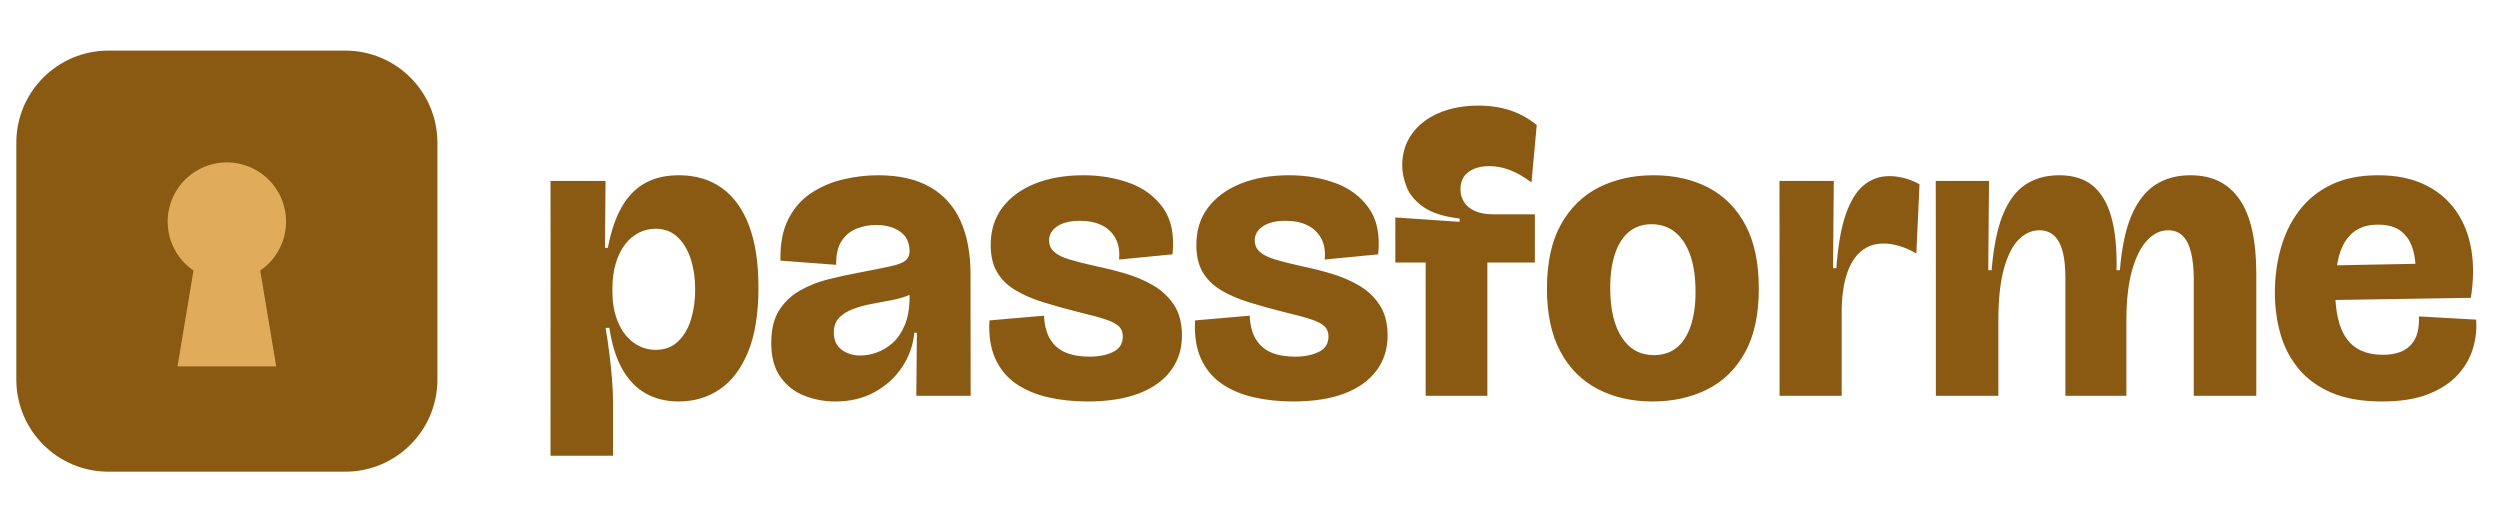
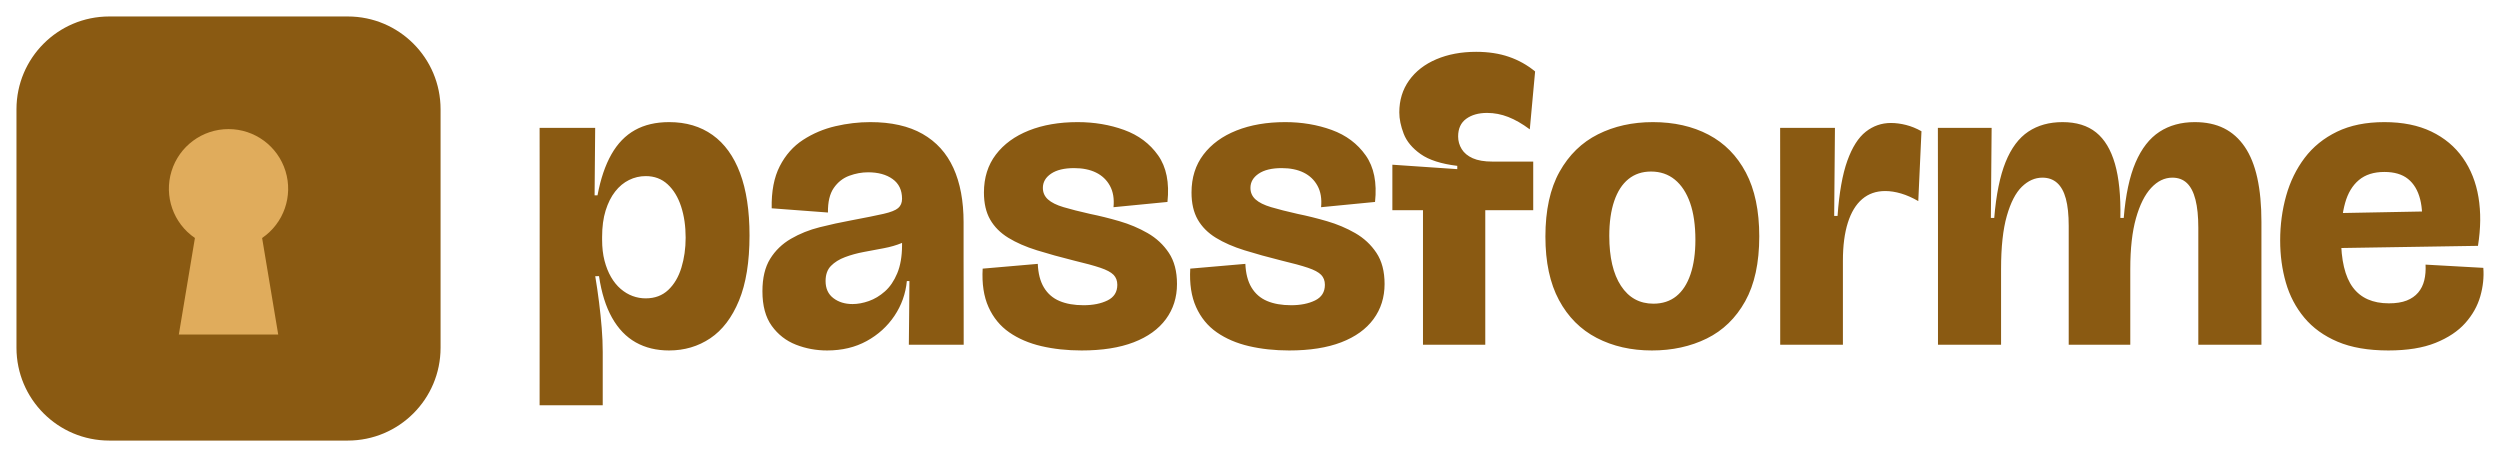
- <svg xmlns="http://www.w3.org/2000/svg" viewBox="0 0 6127 1280">
-   <g transform="translate(40 124) scale(16.125)">
+ <svg xmlns="http://www.w3.org/2000/svg" viewBox="0 0 6070 1110">
+   <g transform="translate(40 40) scale(16.0891)">
    <path fill="#8a5a12" d="M14 0H50A14 14 0 0 1 64 14V50A14 14 0 0 1 50 64H14A14 14 0 0 1 0 50V14A14 14 0 0 1 14 0Z" />
    <path fill="#e0ac5c" d="M26.93 33.43A9 9 0 1 1 37.07 33.43L39.5 48H24.5Z" />
  </g>
-   <path transform="translate(1312 970)" fill="#8a5a12" d="M37.166 146.917 37.333 -333.418 37.166 -526.5H172.085L170.668 -362.667H177.752Q189.002 -422.667 211.502 -462.25Q234.001 -501.834 268.71 -521.167Q303.418 -540.5 351.752 -540.5Q413.252 -540.5 457.043 -509.292Q500.835 -478.084 523.835 -416.833Q546.835 -355.583 546.835 -265.333Q546.835 -169.0 521.251 -107.125Q495.668 -45.25 451.585 -15.667Q407.501 13.917 351.418 13.917Q305.502 13.917 270.543 -5.75Q235.585 -25.416 212.96 -65.708Q190.335 -105.999 181.419 -166.499L172.252 -166.416Q177.419 -135.5 181.46 -103.375Q185.502 -71.25 187.96 -40.792Q190.419 -10.333 190.419 17.5V146.917ZM294.75 -112.585Q327.833 -112.585 349.458 -132.918Q371.083 -153.251 381.416 -187.043Q391.749 -220.834 391.749 -259.917Q391.749 -302 380.708 -335.708Q369.666 -369.416 348.083 -389.415Q326.5 -409.415 294.834 -409.415Q273.418 -409.415 254.21 -399.916Q235.001 -390.416 220.502 -371.833Q206.002 -353.25 197.46 -325.833Q188.918 -298.417 188.918 -261.666V-255.083Q188.918 -226.499 194.752 -204.083Q200.585 -181.666 210.585 -164.375Q220.585 -147.084 234.085 -135.501Q247.585 -123.918 262.96 -118.251Q278.334 -112.585 294.75 -112.585ZM735.25 13.917Q695.167 13.917 659.375 -0.167Q623.583 -14.25 600.875 -45.708Q578.166 -77.167 578.166 -129.75Q578.166 -178.25 596.916 -208.542Q615.667 -238.834 647.458 -257.292Q679.25 -275.75 717.417 -285.334Q755.583 -294.917 793.5 -301.917Q846.083 -311.834 872.249 -317.792Q898.416 -323.75 907.791 -331.875Q917.166 -340 917.166 -354.333Q917.166 -385.833 894.291 -402.249Q871.417 -418.666 834.751 -418.666Q811.834 -418.666 789.001 -410.249Q766.168 -401.832 751.46 -380.708Q736.752 -359.583 737.252 -321L600.667 -331.249Q599.416 -392.833 620.291 -433.542Q641.166 -474.25 676.958 -497.459Q712.75 -520.667 755.334 -530.584Q797.917 -540.5 840.084 -540.5Q916.585 -540.5 966.876 -511.917Q1017.168 -483.333 1041.877 -429.125Q1066.585 -374.916 1066.585 -297.082V-202.582Q1066.668 -168.999 1066.71 -134.916Q1066.752 -100.833 1066.793 -67.208Q1066.835 -33.583 1066.835 0.0H933.667Q934.083 -37.166 934.416 -74.958Q934.75 -112.749 935.083 -154.582H928.833Q924.416 -108.416 898.708 -70.125Q873 -31.833 831.291 -8.958Q789.583 13.917 735.25 13.917ZM797.001 -98.751Q815.751 -98.751 836.542 -106.043Q857.333 -113.334 875.667 -129.584Q894 -145.834 905.5 -173.458Q917 -201.083 917.166 -240.833L917.249 -264.666L944.166 -268.333Q935.75 -255 916.458 -246.958Q897.167 -238.916 873.042 -234.375Q848.917 -229.833 824.292 -225.208Q799.668 -220.583 778.668 -212.666Q757.668 -204.75 744.585 -191.417Q731.502 -178.084 731.502 -154.667Q731.502 -127.584 750.377 -113.168Q769.252 -98.751 797.001 -98.751ZM1353.084 13.917Q1300.584 13.917 1255.542 3.417Q1210.5 -7.083 1177.417 -30.083Q1144.333 -53.083 1127.083 -91.5Q1109.833 -129.917 1112.916 -184.75L1246.752 -196.333Q1248.168 -161.334 1261.668 -138.918Q1275.168 -116.501 1299.376 -106.21Q1323.584 -95.918 1357.834 -95.918Q1392.333 -95.918 1416.083 -107.584Q1439.832 -119.251 1439.832 -145.5Q1439.832 -160.417 1430.624 -169.791Q1421.416 -179.166 1398.667 -186.833Q1375.917 -194.499 1334.917 -204.249Q1285.25 -216.666 1244.75 -229.25Q1204.25 -241.833 1175.291 -259.583Q1146.333 -277.333 1131.166 -303.792Q1116 -330.25 1116 -369.5Q1116 -423.583 1144.958 -461.667Q1173.917 -499.75 1225.125 -520.125Q1276.334 -540.5 1343.501 -540.5Q1404.001 -540.5 1456.376 -521.5Q1508.751 -502.5 1538.918 -459.75Q1569.085 -417 1561.584 -346.667L1430.583 -333.917Q1433.583 -364.583 1421.916 -385.874Q1410.25 -407.166 1388.167 -417.999Q1366.084 -428.832 1335 -428.832Q1299.001 -428.832 1279.043 -415.333Q1259.085 -401.833 1259.085 -380.833Q1259.085 -364 1271.46 -352.792Q1283.835 -341.584 1309.293 -334.001Q1334.751 -326.418 1373.917 -317.584Q1408.084 -310.667 1444.917 -299.959Q1481.751 -289.251 1513.459 -271.042Q1545.168 -252.834 1564.959 -223.084Q1584.751 -193.334 1584.751 -147.5Q1584.751 -98.834 1557.876 -62.25Q1531.001 -25.667 1479.501 -5.875Q1428.001 13.917 1353.084 13.917ZM1857.084 13.917Q1804.584 13.917 1759.542 3.417Q1714.5 -7.083 1681.417 -30.083Q1648.333 -53.083 1631.083 -91.5Q1613.833 -129.917 1616.916 -184.75L1750.752 -196.333Q1752.168 -161.334 1765.668 -138.918Q1779.168 -116.501 1803.376 -106.21Q1827.584 -95.918 1861.834 -95.918Q1896.333 -95.918 1920.083 -107.584Q1943.832 -119.251 1943.832 -145.5Q1943.832 -160.417 1934.624 -169.791Q1925.416 -179.166 1902.667 -186.833Q1879.917 -194.499 1838.917 -204.249Q1789.25 -216.666 1748.75 -229.25Q1708.25 -241.833 1679.291 -259.583Q1650.333 -277.333 1635.166 -303.792Q1620 -330.25 1620 -369.5Q1620 -423.583 1648.958 -461.667Q1677.917 -499.75 1729.125 -520.125Q1780.334 -540.5 1847.501 -540.5Q1908.001 -540.5 1960.376 -521.5Q2012.751 -502.5 2042.918 -459.75Q2073.085 -417 2065.584 -346.667L1934.583 -333.917Q1937.583 -364.583 1925.916 -385.874Q1914.25 -407.166 1892.167 -417.999Q1870.084 -428.832 1839 -428.832Q1803.001 -428.832 1783.043 -415.333Q1763.085 -401.833 1763.085 -380.833Q1763.085 -364 1775.46 -352.792Q1787.835 -341.584 1813.293 -334.001Q1838.751 -326.418 1877.917 -317.584Q1912.084 -310.667 1948.917 -299.959Q1985.751 -289.251 2017.459 -271.042Q2049.168 -252.834 2068.959 -223.084Q2088.751 -193.334 2088.751 -147.5Q2088.751 -98.834 2061.876 -62.25Q2035.001 -25.667 1983.501 -5.875Q1932.001 13.917 1857.084 13.917ZM2182 0.0V-326.666H2107.667V-437.084L2265.251 -426.334V-434.334Q2206.667 -441.417 2176.292 -462.917Q2145.916 -484.417 2135.208 -512.209Q2124.5 -540.001 2124.5 -564.084Q2124.5 -608.501 2148.292 -641.792Q2172.084 -675.084 2214.5 -693.126Q2256.917 -711.167 2311.168 -711.167Q2355.334 -711.167 2390.543 -699.084Q2425.751 -687.001 2454.251 -663.501L2441.335 -522.916Q2414.168 -543.165 2389.001 -552.999Q2363.835 -562.832 2337.752 -562.832Q2306.585 -562.832 2286.96 -548.541Q2267.335 -534.249 2267.335 -505.666Q2267.335 -489.083 2276.002 -475.0Q2284.668 -460.917 2302.835 -452.792Q2321.001 -444.667 2350.751 -444.667H2449.668V-326.666H2333.252V0.0ZM2737.833 13.917Q2662.5 13.917 2603.833 -16.542Q2545.166 -47.0 2512.208 -108.375Q2479.25 -169.75 2479.25 -262.417Q2479.25 -358.584 2513.541 -419.917Q2547.833 -481.25 2606.833 -510.875Q2665.833 -540.5 2740.084 -540.5Q2817.167 -540.5 2875.334 -509.959Q2933.501 -479.417 2966.001 -418Q2998.501 -356.584 2998.501 -263Q2998.501 -166.75 2964.292 -105.458Q2930.084 -44.167 2871.084 -15.125Q2812.084 13.917 2737.833 13.917ZM2741.417 -99.668Q2774.416 -99.668 2796.999 -117.751Q2819.582 -135.834 2831.499 -170.876Q2843.415 -205.917 2843.415 -254.583Q2843.415 -307.833 2830.54 -344.458Q2817.666 -381.083 2793.624 -400.791Q2769.583 -420.499 2735.583 -420.499Q2703.501 -420.499 2680.876 -402.249Q2658.251 -383.999 2646.293 -348.833Q2634.335 -313.667 2634.335 -264.25Q2634.335 -186.334 2662.71 -143.001Q2691.084 -99.668 2741.417 -99.668ZM3049.333 0.0V-281.751L3049.166 -526.5H3182.251L3180.419 -312.751H3188.585Q3194.585 -397.168 3212.293 -446.543Q3230.002 -495.917 3257.085 -517.167Q3284.168 -538.417 3318.085 -538.417Q3335.668 -538.417 3354.71 -533.625Q3373.752 -528.834 3392.335 -518.333L3384.585 -348.748Q3363.335 -361.081 3343.001 -367.123Q3322.668 -373.165 3304.334 -373.165Q3271.334 -373.165 3248.46 -353.665Q3225.585 -334.165 3213.585 -296.333Q3201.585 -258.5 3201.585 -204.418V0.0ZM3432.416 0.0V-285.169L3432.166 -526.5H3562.668L3560.835 -307.835H3569.002Q3576.002 -392.584 3596.543 -443.459Q3617.085 -494.334 3651.752 -517.417Q3686.418 -540.5 3734.835 -540.5Q3785.168 -540.5 3816.251 -515.542Q3847.335 -490.584 3862.085 -439.251Q3876.835 -387.918 3875.252 -307.835H3883.418Q3890.252 -391.584 3912.127 -442.459Q3934.002 -493.334 3970.127 -516.917Q4006.252 -540.5 4055.918 -540.5Q4096.835 -540.5 4126.835 -525.5Q4156.835 -510.5 4177.293 -480.459Q4197.752 -450.417 4207.752 -404.875Q4217.752 -359.334 4217.752 -298.25V0.0H4064.499V-284.334Q4064.499 -325.083 4057.624 -352.166Q4050.75 -379.249 4036.875 -392.457Q4023.0 -405.665 4001.5 -405.665Q3973.168 -405.665 3950.043 -380.832Q3926.918 -355.999 3913.127 -307.041Q3899.335 -258.084 3899.335 -184.167V0.0H3749.833V-288.584Q3749.833 -328.916 3742.916 -354.541Q3736 -380.166 3721.708 -392.915Q3707.417 -405.665 3686 -405.665Q3658.834 -405.665 3636.168 -383.666Q3613.502 -361.666 3599.543 -312.708Q3585.585 -263.75 3585.585 -184.167V0.0ZM4526 13.917Q4452.75 13.917 4402.791 -7.292Q4352.833 -28.5 4321.833 -65.709Q4290.833 -102.917 4277.041 -151Q4263.25 -199.084 4263.25 -252.917Q4263.25 -309.917 4277.791 -361.708Q4292.333 -413.5 4322.75 -453.709Q4353.166 -493.917 4401.208 -517.209Q4449.25 -540.5 4516.25 -540.5Q4582.584 -540.5 4630.292 -517.584Q4678.001 -494.667 4706.876 -453.542Q4735.751 -412.416 4744.751 -358.083Q4753.751 -303.749 4743.501 -240.083L4358.668 -233.999V-318.75L4626.666 -323.833L4605.832 -274.75Q4611.332 -321.166 4603.082 -353.333Q4594.833 -385.499 4573.708 -402.499Q4552.583 -419.499 4516.25 -419.499Q4477.751 -419.499 4454.334 -399.791Q4430.918 -380.083 4420.96 -344.375Q4411.002 -308.667 4411.002 -260.333Q4411.002 -177.751 4439.793 -139.126Q4468.584 -100.501 4527.25 -100.501Q4553.166 -100.501 4570.416 -107.293Q4587.666 -114.084 4598.291 -126.626Q4608.915 -139.167 4613.124 -156.417Q4617.332 -173.667 4616.249 -194.5L4756.501 -186.667Q4759.167 -152.5 4749.084 -117.375Q4739.001 -82.25 4712.709 -52.667Q4686.418 -23.084 4640.584 -4.583Q4594.751 13.917 4526 13.917Z" />
+   <path transform="translate(1273 837)" fill="#8a5a12" d="M37.166 146.917 37.333 -333.418 37.166 -526.5H172.085L170.668 -362.667H177.752Q189.002 -422.667 211.502 -462.25Q234.001 -501.834 268.71 -521.167Q303.418 -540.5 351.752 -540.5Q413.252 -540.5 457.043 -509.292Q500.835 -478.084 523.835 -416.833Q546.835 -355.583 546.835 -265.333Q546.835 -169.0 521.251 -107.125Q495.668 -45.25 451.585 -15.667Q407.501 13.917 351.418 13.917Q305.502 13.917 270.543 -5.75Q235.585 -25.416 212.96 -65.708Q190.335 -105.999 181.419 -166.499L172.252 -166.416Q177.419 -135.5 181.46 -103.375Q185.502 -71.25 187.96 -40.792Q190.419 -10.333 190.419 17.5V146.917ZM294.75 -112.585Q327.833 -112.585 349.458 -132.918Q371.083 -153.251 381.416 -187.043Q391.749 -220.834 391.749 -259.917Q391.749 -302 380.708 -335.708Q369.666 -369.416 348.083 -389.415Q326.5 -409.415 294.834 -409.415Q273.418 -409.415 254.21 -399.916Q235.001 -390.416 220.502 -371.833Q206.002 -353.25 197.46 -325.833Q188.918 -298.417 188.918 -261.666V-255.083Q188.918 -226.499 194.752 -204.083Q200.585 -181.666 210.585 -164.375Q220.585 -147.084 234.085 -135.501Q247.585 -123.918 262.96 -118.251Q278.334 -112.585 294.75 -112.585ZM735.25 13.917Q695.167 13.917 659.375 -0.167Q623.583 -14.25 600.875 -45.708Q578.166 -77.167 578.166 -129.75Q578.166 -178.25 596.916 -208.542Q615.667 -238.834 647.458 -257.292Q679.25 -275.75 717.417 -285.334Q755.583 -294.917 793.5 -301.917Q846.083 -311.834 872.249 -317.792Q898.416 -323.75 907.791 -331.875Q917.166 -340 917.166 -354.333Q917.166 -385.833 894.291 -402.249Q871.417 -418.666 834.751 -418.666Q811.834 -418.666 789.001 -410.249Q766.168 -401.832 751.46 -380.708Q736.752 -359.583 737.252 -321L600.667 -331.249Q599.416 -392.833 620.291 -433.542Q641.166 -474.25 676.958 -497.459Q712.75 -520.667 755.334 -530.584Q797.917 -540.5 840.084 -540.5Q916.585 -540.5 966.876 -511.917Q1017.168 -483.333 1041.877 -429.125Q1066.585 -374.916 1066.585 -297.082V-202.582Q1066.668 -168.999 1066.71 -134.916Q1066.752 -100.833 1066.793 -67.208Q1066.835 -33.583 1066.835 0.0H933.667Q934.083 -37.166 934.416 -74.958Q934.75 -112.749 935.083 -154.582H928.833Q924.416 -108.416 898.708 -70.125Q873 -31.833 831.291 -8.958Q789.583 13.917 735.25 13.917ZM797.001 -98.751Q815.751 -98.751 836.542 -106.043Q857.333 -113.334 875.667 -129.584Q894 -145.834 905.5 -173.458Q917 -201.083 917.166 -240.833L917.249 -264.666L944.166 -268.333Q935.75 -255 916.458 -246.958Q897.167 -238.916 873.042 -234.375Q848.917 -229.833 824.292 -225.208Q799.668 -220.583 778.668 -212.666Q757.668 -204.75 744.585 -191.417Q731.502 -178.084 731.502 -154.667Q731.502 -127.584 750.377 -113.168Q769.252 -98.751 797.001 -98.751ZM1353.084 13.917Q1300.584 13.917 1255.542 3.417Q1210.5 -7.083 1177.417 -30.083Q1144.333 -53.083 1127.083 -91.5Q1109.833 -129.917 1112.916 -184.75L1246.752 -196.333Q1248.168 -161.334 1261.668 -138.918Q1275.168 -116.501 1299.376 -106.21Q1323.584 -95.918 1357.834 -95.918Q1392.333 -95.918 1416.083 -107.584Q1439.832 -119.251 1439.832 -145.5Q1439.832 -160.417 1430.624 -169.791Q1421.416 -179.166 1398.667 -186.833Q1375.917 -194.499 1334.917 -204.249Q1285.25 -216.666 1244.75 -229.25Q1204.25 -241.833 1175.291 -259.583Q1146.333 -277.333 1131.166 -303.792Q1116 -330.25 1116 -369.5Q1116 -423.583 1144.958 -461.667Q1173.917 -499.75 1225.125 -520.125Q1276.334 -540.5 1343.501 -540.5Q1404.001 -540.5 1456.376 -521.5Q1508.751 -502.5 1538.918 -459.75Q1569.085 -417 1561.584 -346.667L1430.583 -333.917Q1433.583 -364.583 1421.916 -385.874Q1410.25 -407.166 1388.167 -417.999Q1366.084 -428.832 1335 -428.832Q1299.001 -428.832 1279.043 -415.333Q1259.085 -401.833 1259.085 -380.833Q1259.085 -364 1271.46 -352.792Q1283.835 -341.584 1309.293 -334.001Q1334.751 -326.418 1373.917 -317.584Q1408.084 -310.667 1444.917 -299.959Q1481.751 -289.251 1513.459 -271.042Q1545.168 -252.834 1564.959 -223.084Q1584.751 -193.334 1584.751 -147.5Q1584.751 -98.834 1557.876 -62.25Q1531.001 -25.667 1479.501 -5.875Q1428.001 13.917 1353.084 13.917ZM1857.084 13.917Q1804.584 13.917 1759.542 3.417Q1714.5 -7.083 1681.417 -30.083Q1648.333 -53.083 1631.083 -91.5Q1613.833 -129.917 1616.916 -184.75L1750.752 -196.333Q1752.168 -161.334 1765.668 -138.918Q1779.168 -116.501 1803.376 -106.21Q1827.584 -95.918 1861.834 -95.918Q1896.333 -95.918 1920.083 -107.584Q1943.832 -119.251 1943.832 -145.5Q1943.832 -160.417 1934.624 -169.791Q1925.416 -179.166 1902.667 -186.833Q1879.917 -194.499 1838.917 -204.249Q1789.25 -216.666 1748.75 -229.25Q1708.25 -241.833 1679.291 -259.583Q1650.333 -277.333 1635.166 -303.792Q1620 -330.25 1620 -369.5Q1620 -423.583 1648.958 -461.667Q1677.917 -499.75 1729.125 -520.125Q1780.334 -540.5 1847.501 -540.5Q1908.001 -540.5 1960.376 -521.5Q2012.751 -502.5 2042.918 -459.75Q2073.085 -417 2065.584 -346.667L1934.583 -333.917Q1937.583 -364.583 1925.916 -385.874Q1914.25 -407.166 1892.167 -417.999Q1870.084 -428.832 1839 -428.832Q1803.001 -428.832 1783.043 -415.333Q1763.085 -401.833 1763.085 -380.833Q1763.085 -364 1775.46 -352.792Q1787.835 -341.584 1813.293 -334.001Q1838.751 -326.418 1877.917 -317.584Q1912.084 -310.667 1948.917 -299.959Q1985.751 -289.251 2017.459 -271.042Q2049.168 -252.834 2068.959 -223.084Q2088.751 -193.334 2088.751 -147.5Q2088.751 -98.834 2061.876 -62.25Q2035.001 -25.667 1983.501 -5.875Q1932.001 13.917 1857.084 13.917ZM2182 0.0V-326.666H2107.667V-437.084L2265.251 -426.334V-434.334Q2206.667 -441.417 2176.292 -462.917Q2145.916 -484.417 2135.208 -512.209Q2124.5 -540.001 2124.5 -564.084Q2124.5 -608.501 2148.292 -641.792Q2172.084 -675.084 2214.5 -693.126Q2256.917 -711.167 2311.168 -711.167Q2355.334 -711.167 2390.543 -699.084Q2425.751 -687.001 2454.251 -663.501L2441.335 -522.916Q2414.168 -543.165 2389.001 -552.999Q2363.835 -562.832 2337.752 -562.832Q2306.585 -562.832 2286.96 -548.541Q2267.335 -534.249 2267.335 -505.666Q2267.335 -489.083 2276.002 -475.0Q2284.668 -460.917 2302.835 -452.792Q2321.001 -444.667 2350.751 -444.667H2449.668V-326.666H2333.252V0.0ZM2737.833 13.917Q2662.5 13.917 2603.833 -16.542Q2545.166 -47.0 2512.208 -108.375Q2479.25 -169.75 2479.25 -262.417Q2479.25 -358.584 2513.541 -419.917Q2547.833 -481.25 2606.833 -510.875Q2665.833 -540.5 2740.084 -540.5Q2817.167 -540.5 2875.334 -509.959Q2933.501 -479.417 2966.001 -418Q2998.501 -356.584 2998.501 -263Q2998.501 -166.75 2964.292 -105.458Q2930.084 -44.167 2871.084 -15.125Q2812.084 13.917 2737.833 13.917ZM2741.417 -99.668Q2774.416 -99.668 2796.999 -117.751Q2819.582 -135.834 2831.499 -170.876Q2843.415 -205.917 2843.415 -254.583Q2843.415 -307.833 2830.54 -344.458Q2817.666 -381.083 2793.624 -400.791Q2769.583 -420.499 2735.583 -420.499Q2703.501 -420.499 2680.876 -402.249Q2658.251 -383.999 2646.293 -348.833Q2634.335 -313.667 2634.335 -264.25Q2634.335 -186.334 2662.71 -143.001Q2691.084 -99.668 2741.417 -99.668ZM3049.333 0.0V-281.751L3049.166 -526.5H3182.251L3180.419 -312.751H3188.585Q3194.585 -397.168 3212.293 -446.543Q3230.002 -495.917 3257.085 -517.167Q3284.168 -538.417 3318.085 -538.417Q3335.668 -538.417 3354.71 -533.625Q3373.752 -528.834 3392.335 -518.333L3384.585 -348.748Q3363.335 -361.081 3343.001 -367.123Q3322.668 -373.165 3304.334 -373.165Q3271.334 -373.165 3248.46 -353.665Q3225.585 -334.165 3213.585 -296.333Q3201.585 -258.5 3201.585 -204.418V0.0ZM3432.416 0.0V-285.169L3432.166 -526.5H3562.668L3560.835 -307.835H3569.002Q3576.002 -392.584 3596.543 -443.459Q3617.085 -494.334 3651.752 -517.417Q3686.418 -540.5 3734.835 -540.5Q3785.168 -540.5 3816.251 -515.542Q3847.335 -490.584 3862.085 -439.251Q3876.835 -387.918 3875.252 -307.835H3883.418Q3890.252 -391.584 3912.127 -442.459Q3934.002 -493.334 3970.127 -516.917Q4006.252 -540.5 4055.918 -540.5Q4096.835 -540.5 4126.835 -525.5Q4156.835 -510.5 4177.293 -480.459Q4197.752 -450.417 4207.752 -404.875Q4217.752 -359.334 4217.752 -298.25V0.0H4064.499V-284.334Q4064.499 -325.083 4057.624 -352.166Q4050.75 -379.249 4036.875 -392.457Q4023.0 -405.665 4001.5 -405.665Q3973.168 -405.665 3950.043 -380.832Q3926.918 -355.999 3913.127 -307.041Q3899.335 -258.084 3899.335 -184.167V0.0H3749.833V-288.584Q3749.833 -328.916 3742.916 -354.541Q3736 -380.166 3721.708 -392.915Q3707.417 -405.665 3686 -405.665Q3658.834 -405.665 3636.168 -383.666Q3613.502 -361.666 3599.543 -312.708Q3585.585 -263.75 3585.585 -184.167V0.0ZM4526 13.917Q4452.75 13.917 4402.791 -7.292Q4352.833 -28.5 4321.833 -65.709Q4290.833 -102.917 4277.041 -151Q4263.25 -199.084 4263.25 -252.917Q4263.25 -309.917 4277.791 -361.708Q4292.333 -413.5 4322.75 -453.709Q4353.166 -493.917 4401.208 -517.209Q4449.25 -540.5 4516.25 -540.5Q4582.584 -540.5 4630.292 -517.584Q4678.001 -494.667 4706.876 -453.542Q4735.751 -412.416 4744.751 -358.083Q4753.751 -303.749 4743.501 -240.083L4358.668 -233.999V-318.75L4626.666 -323.833L4605.832 -274.75Q4611.332 -321.166 4603.082 -353.333Q4594.833 -385.499 4573.708 -402.499Q4552.583 -419.499 4516.25 -419.499Q4477.751 -419.499 4454.334 -399.791Q4430.918 -380.083 4420.96 -344.375Q4411.002 -308.667 4411.002 -260.333Q4411.002 -177.751 4439.793 -139.126Q4468.584 -100.501 4527.25 -100.501Q4553.166 -100.501 4570.416 -107.293Q4587.666 -114.084 4598.291 -126.626Q4608.915 -139.167 4613.124 -156.417Q4617.332 -173.667 4616.249 -194.5L4756.501 -186.667Q4759.167 -152.5 4749.084 -117.375Q4739.001 -82.25 4712.709 -52.667Q4686.418 -23.084 4640.584 -4.583Q4594.751 13.917 4526 13.917Z" />
</svg>
